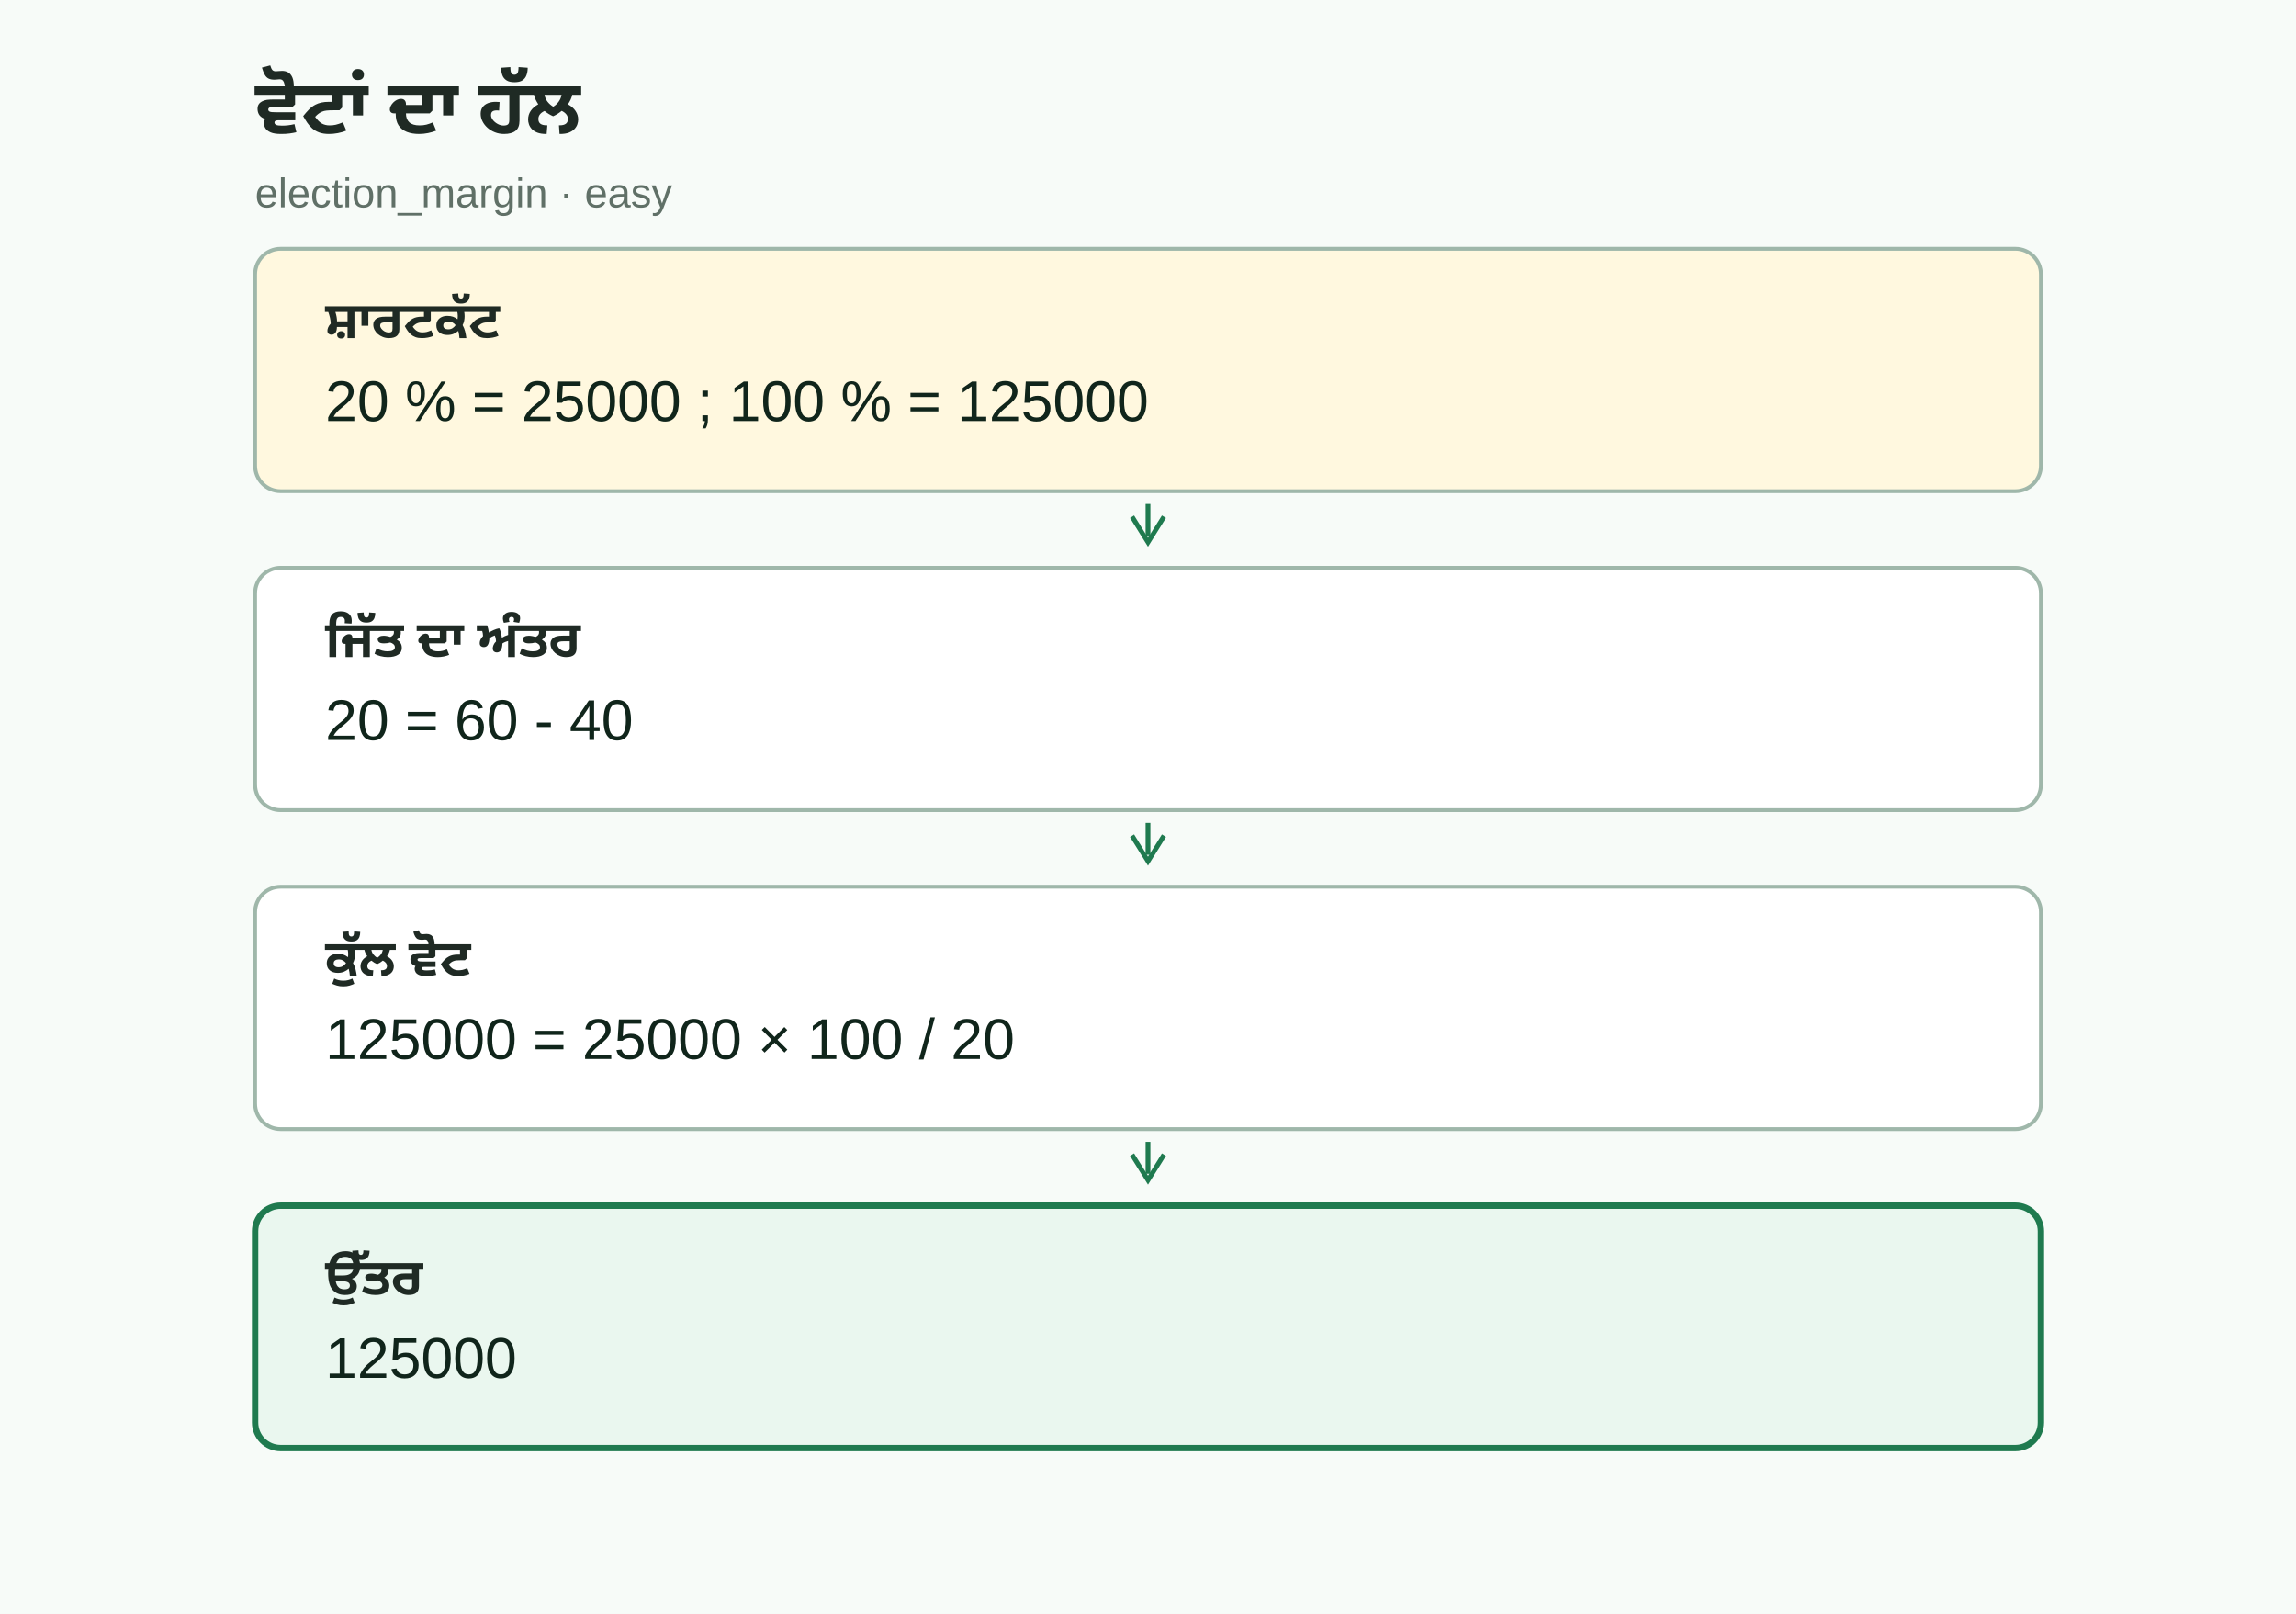
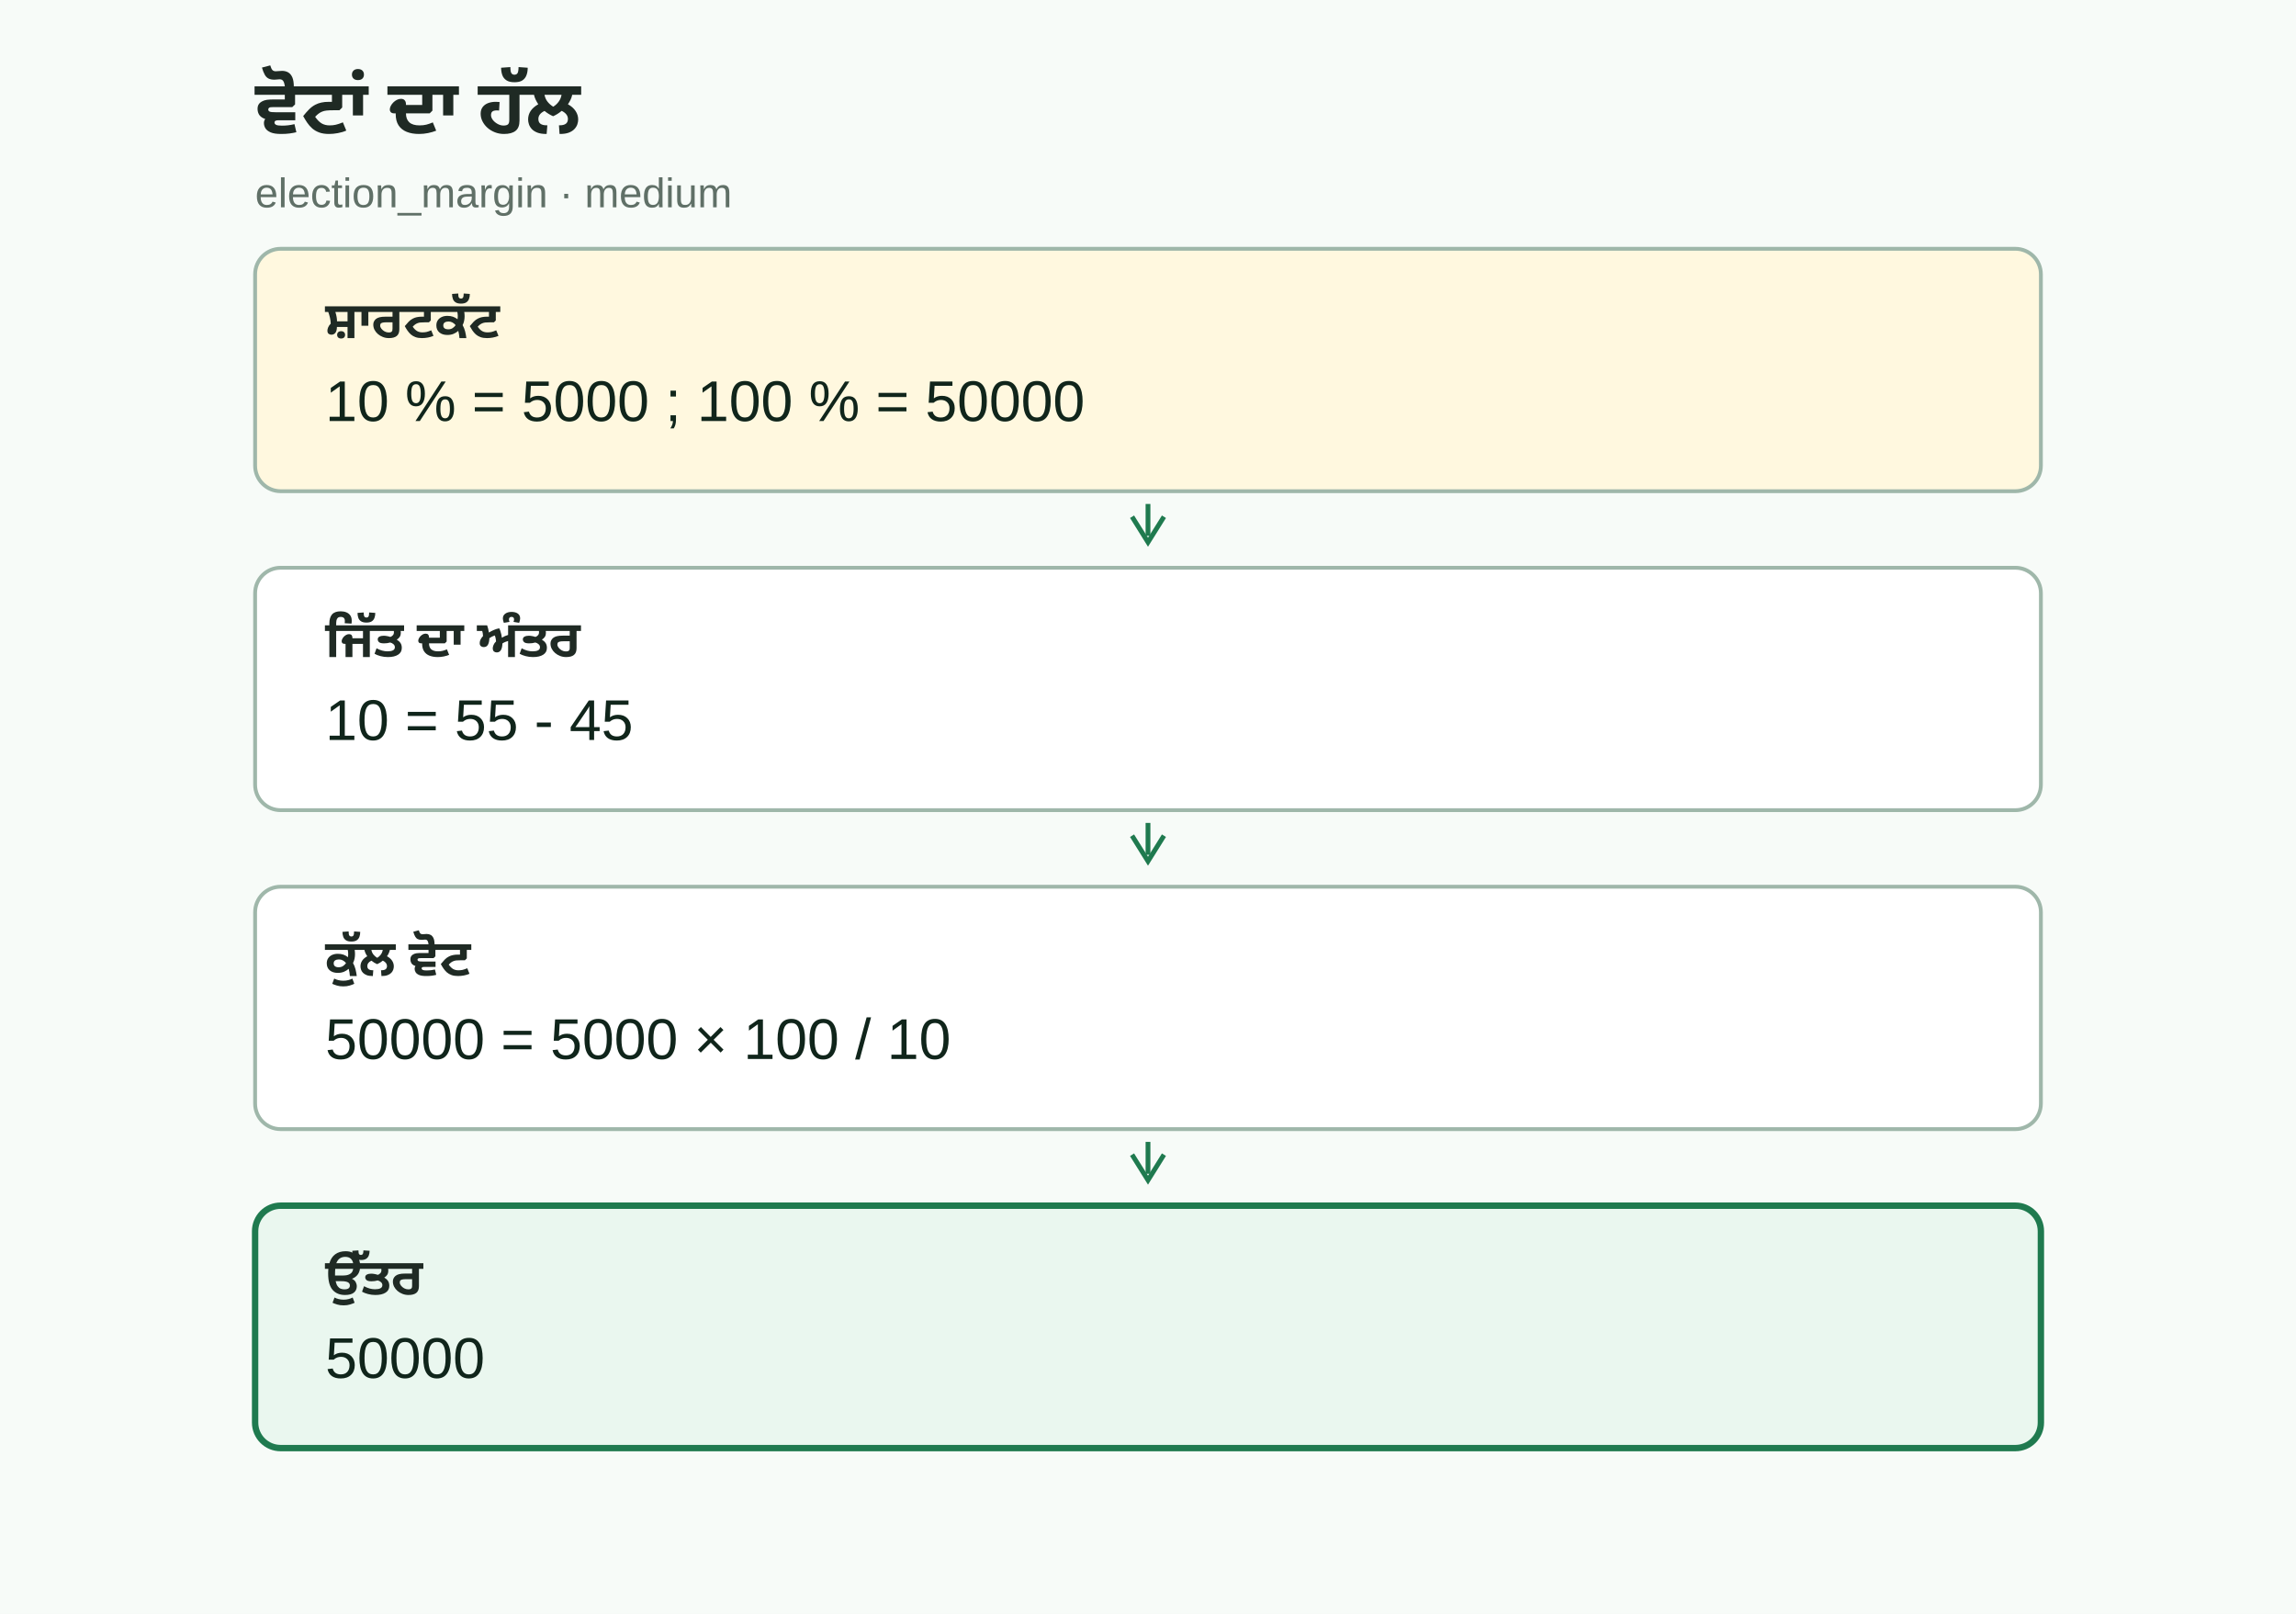
<svg xmlns="http://www.w3.org/2000/svg" role="img" aria-label="ਵੋਟਾਂ ਦਾ ਹੱਲ" viewBox="0 0 720 506" width="720" height="506">
  <rect width="100%" height="100%" fill="#f7fbf8" />
  <style>text{font-family:Arial, Noto Sans Devanagari, Noto Sans Gurmukhi, sans-serif;dominant-baseline:auto}.eq{font-variant-numeric:tabular-nums}</style>
  <text x="80" y="42" font-size="24" font-weight="700" fill="#1f2a24">ਵੋਟਾਂ ਦਾ ਹੱਲ</text>
-   <text x="80" y="65" font-size="13" font-weight="400" fill="#607067">election_margin · easy</text>
+   <text x="80" y="65" font-size="13" font-weight="400" fill="#607067">election_margin · medium</text>
  <rect x="80" y="78" width="560" height="76" rx="8" fill="#fff8df" stroke="#9fb7aa" stroke-width="1.2" />
  <text x="102" y="106" font-size="16" font-weight="700" fill="#1f2a24">ਸ਼ਾਰਟਕੱਟ</text>
-   <text class="eq" x="102" y="132" font-size="18" fill="#10251b">20 % = 25000 ; 100 % = 125000</text>
+   <text class="eq" x="102" y="132" font-size="18" fill="#10251b">10 % = 5000 ; 100 % = 50000</text>
  <path d="M 360 158 L 360 168" stroke="#1f7a4f" stroke-width="1.5" fill="none" />
  <path d="M 355 162 L 360 170 L 365 162" stroke="#1f7a4f" stroke-width="1.5" fill="none" />
  <rect x="80" y="178" width="560" height="76" rx="8" fill="#ffffff" stroke="#9fb7aa" stroke-width="1.2" />
  <text x="102" y="206" font-size="16" font-weight="700" fill="#1f2a24">ਜਿੱਤ ਦਾ ਅੰਤਰ</text>
-   <text class="eq" x="102" y="232" font-size="18" fill="#10251b">20 = 60 - 40</text>
+   <text class="eq" x="102" y="232" font-size="18" fill="#10251b">10 = 55 - 45</text>
  <path d="M 360 258 L 360 268" stroke="#1f7a4f" stroke-width="1.5" fill="none" />
  <path d="M 355 262 L 360 270 L 365 262" stroke="#1f7a4f" stroke-width="1.5" fill="none" />
  <rect x="80" y="278" width="560" height="76" rx="8" fill="#ffffff" stroke="#9fb7aa" stroke-width="1.2" />
  <text x="102" y="306" font-size="16" font-weight="700" fill="#1f2a24">ਕੁੱਲ ਵੋਟ</text>
-   <text class="eq" x="102" y="332" font-size="18" fill="#10251b">125000 = 25000 × 100 / 20</text>
+   <text class="eq" x="102" y="332" font-size="18" fill="#10251b">50000 = 5000 × 100 / 10</text>
  <path d="M 360 358 L 360 368" stroke="#1f7a4f" stroke-width="1.5" fill="none" />
  <path d="M 355 362 L 360 370 L 365 362" stroke="#1f7a4f" stroke-width="1.5" fill="none" />
  <rect x="80" y="378" width="560" height="76" rx="8" fill="#eaf7ef" stroke="#1f7a4f" stroke-width="2" />
  <text x="102" y="406" font-size="16" font-weight="700" fill="#1f2a24">ਉੱਤਰ</text>
-   <text class="eq" x="102" y="432" font-size="18" fill="#10251b">125000</text>
+   <text class="eq" x="102" y="432" font-size="18" fill="#10251b">50000</text>
</svg>
